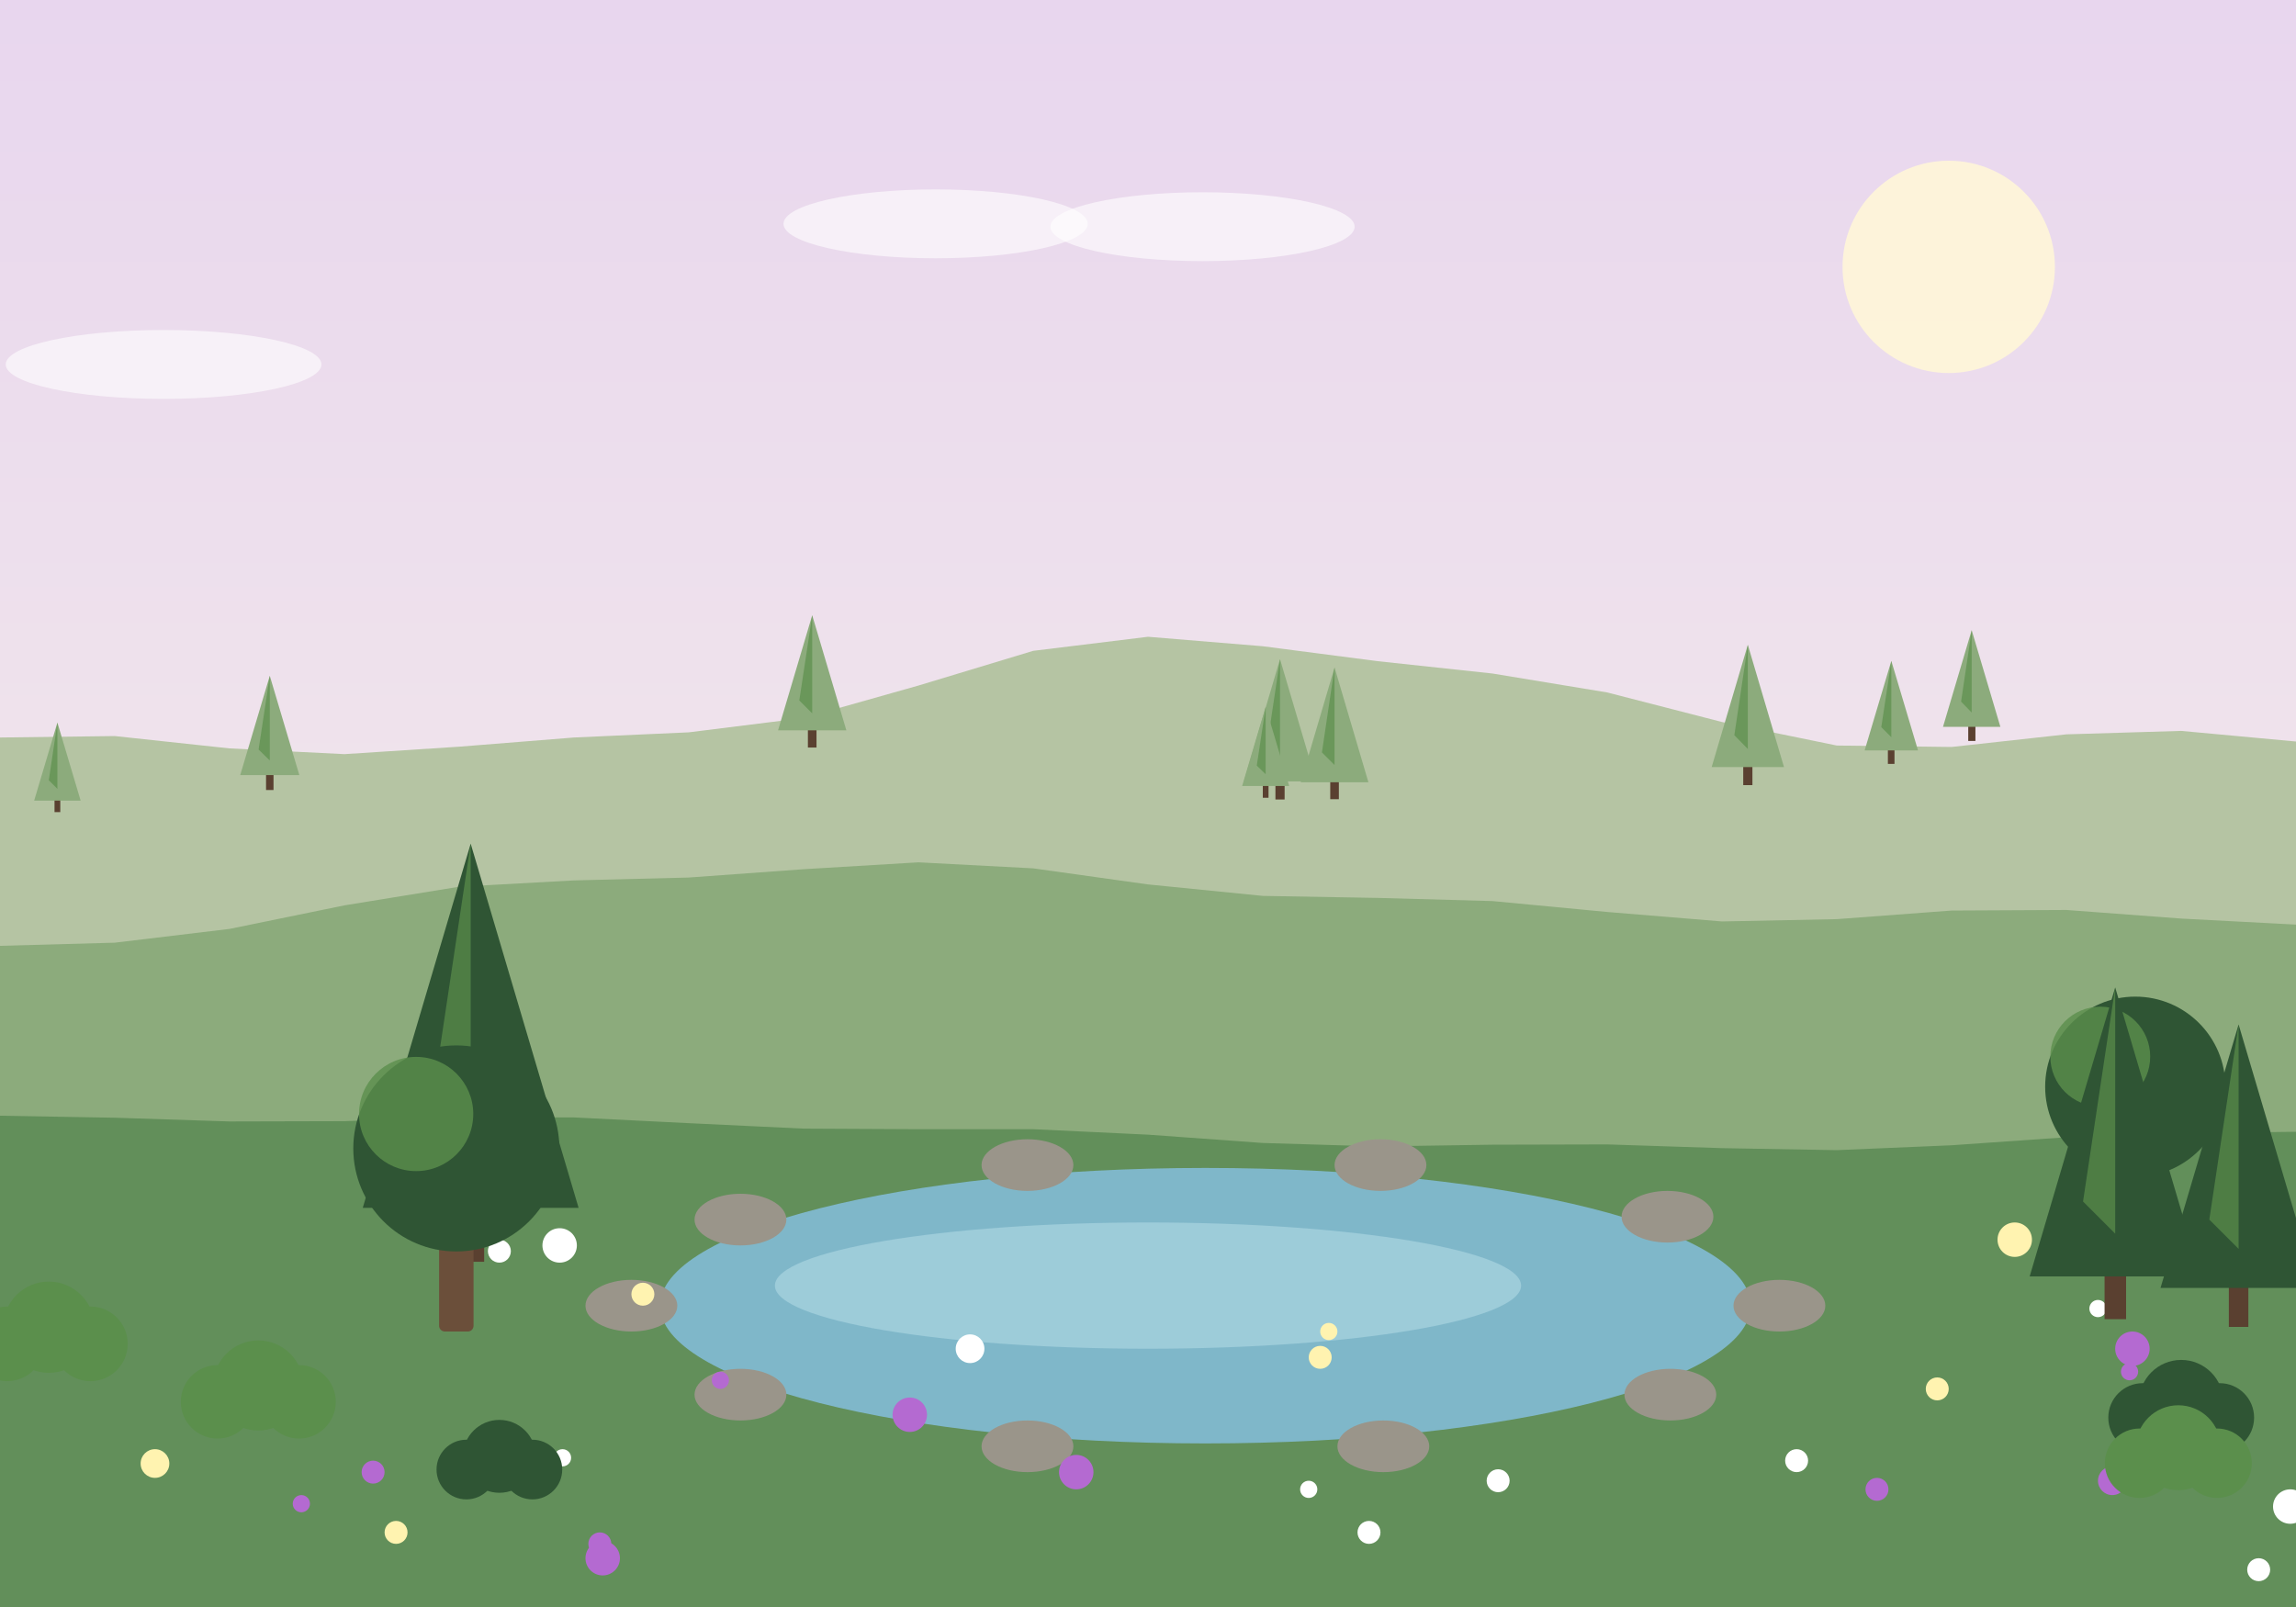
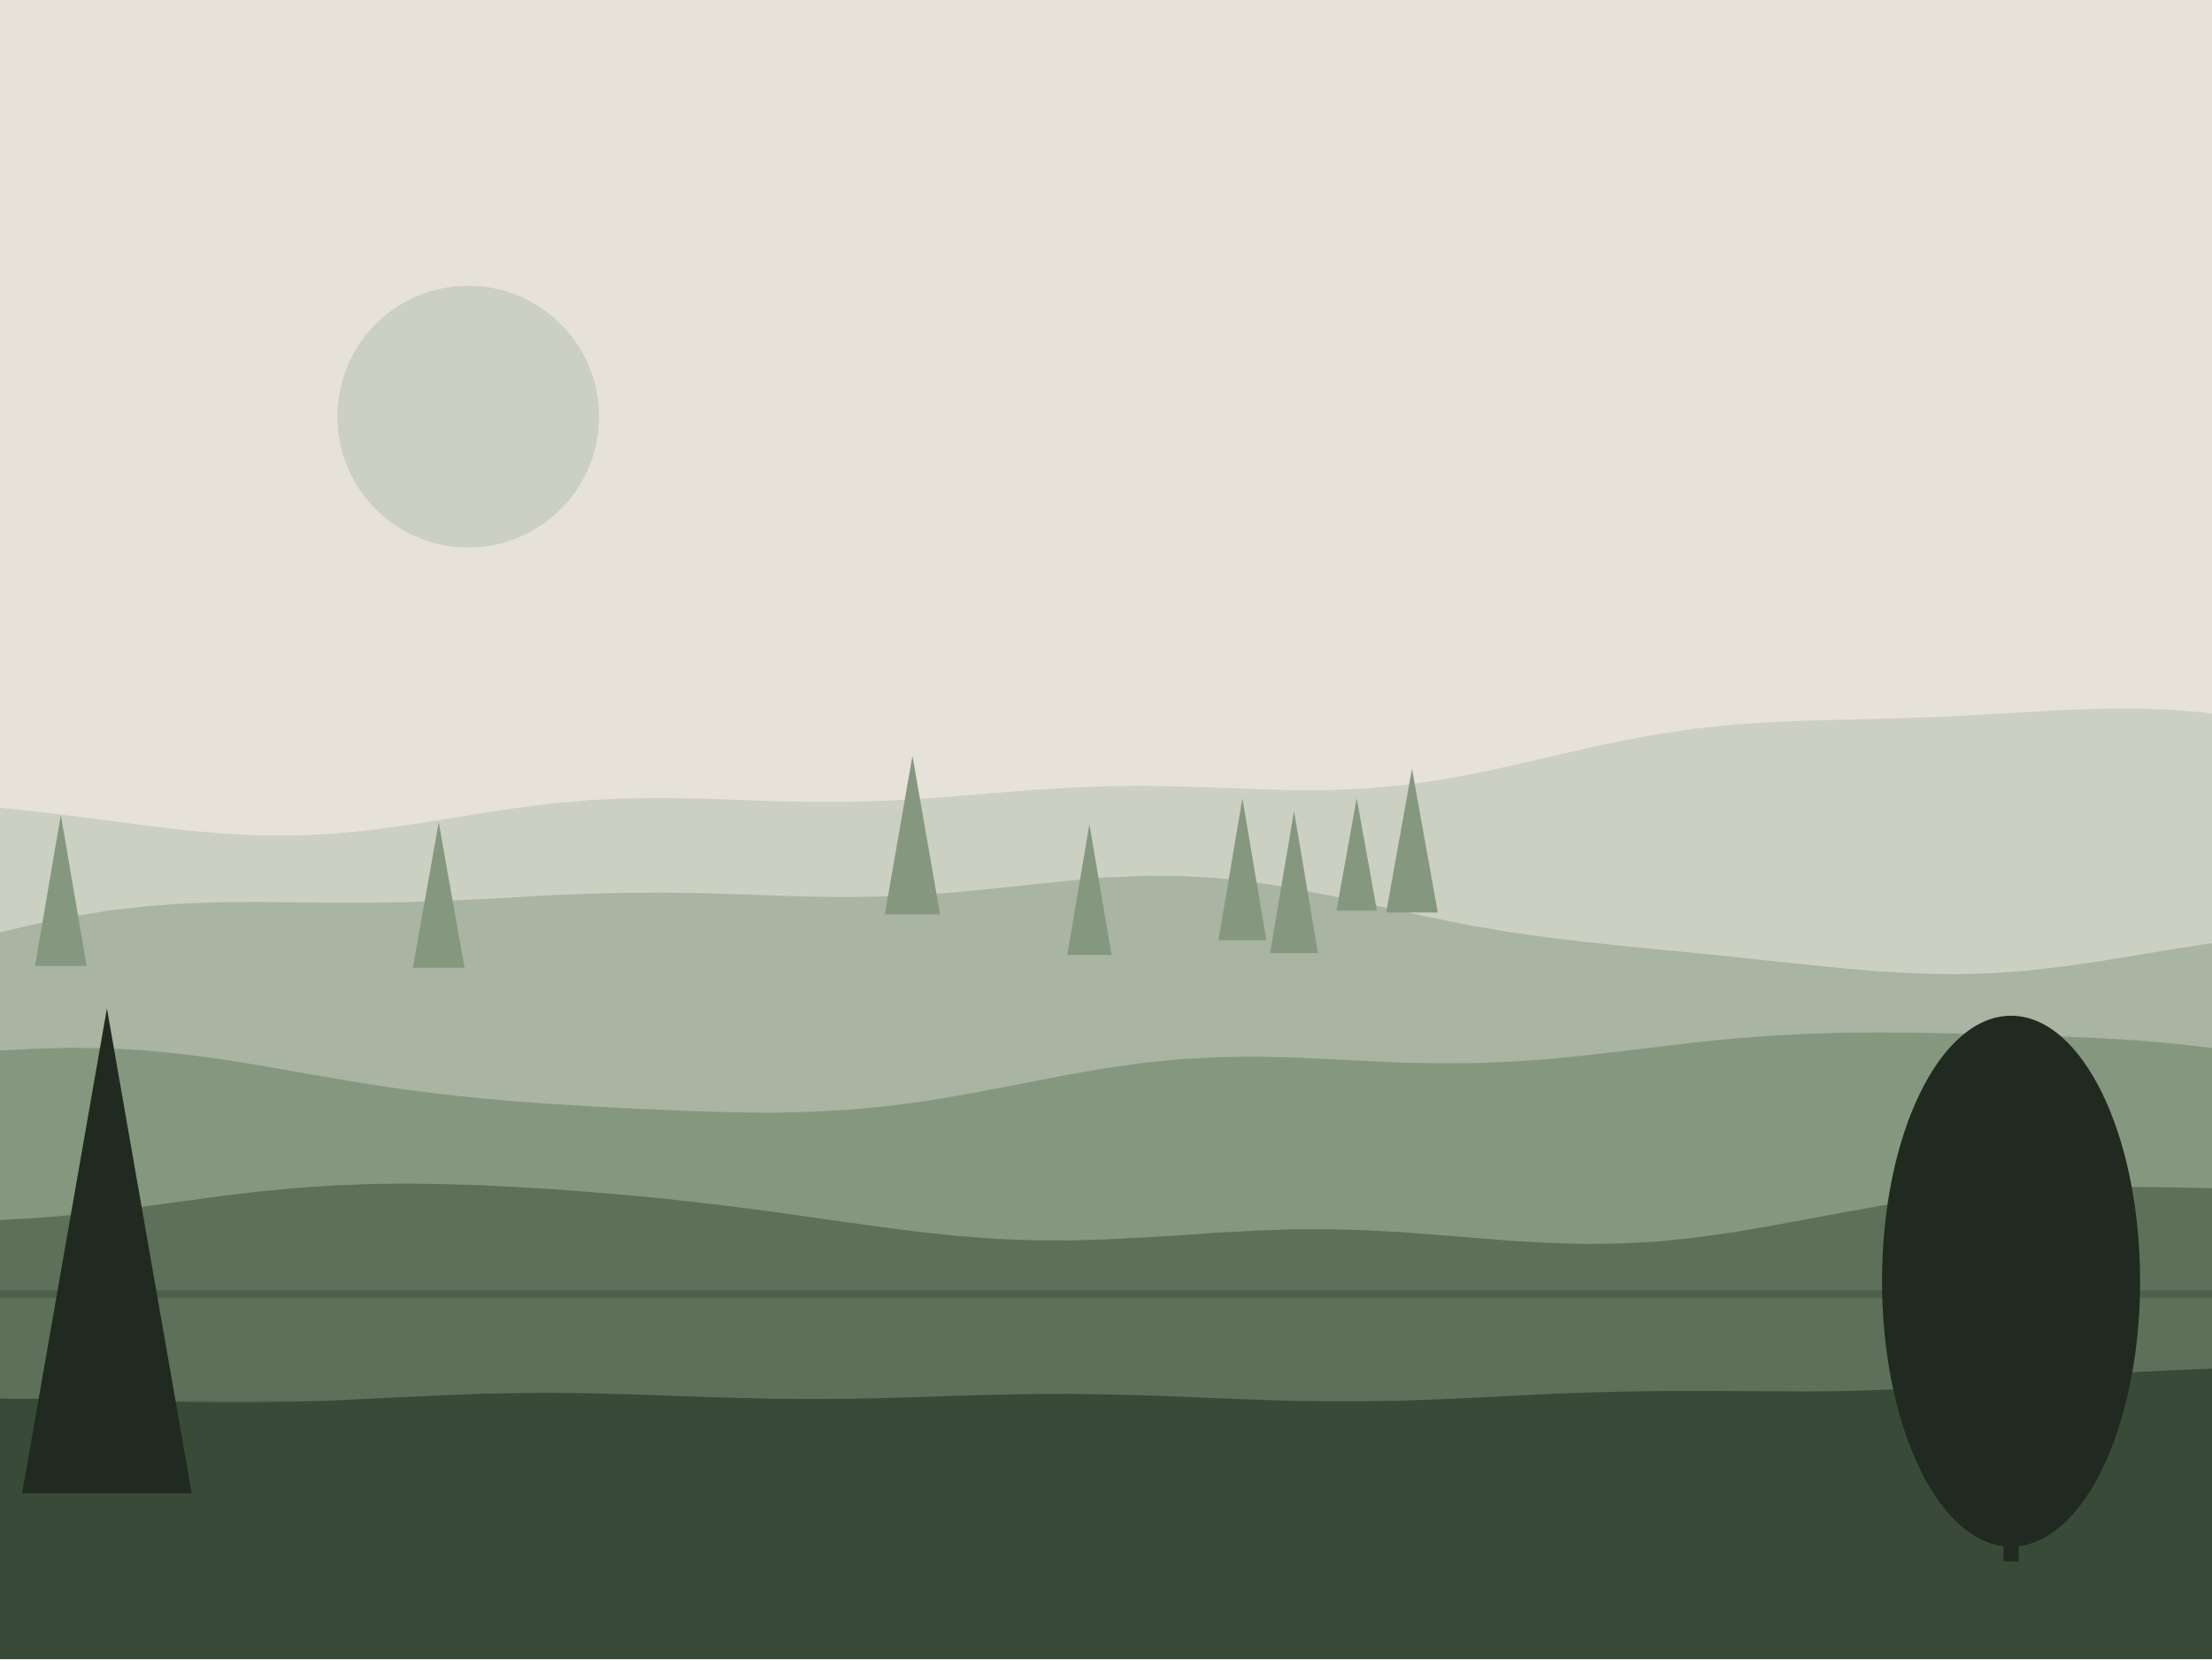
- <svg xmlns="http://www.w3.org/2000/svg" viewBox="0 0 800 560" preserveAspectRatio="xMidYMid slice">
-   <defs>
-     <linearGradient id="s13" x1="0" y1="0" x2="0" y2="1">
-       <stop offset="0" stop-color="#e8d6ee" />
-       <stop offset="1" stop-color="#f7f1ea" />
-     </linearGradient>
-   </defs>
-   <rect width="800" height="560" fill="url(#s13)" />
-   <circle cx="679" cy="93" r="37" fill="#fff6d8" opacity=".9" />
-   <ellipse cx="326" cy="78" rx="53" ry="12" fill="#fff" opacity=".6" />
-   <ellipse cx="57" cy="127" rx="55" ry="12" fill="#fff" opacity=".6" />
-   <ellipse cx="419" cy="79" rx="53" ry="12" fill="#fff" opacity=".6" />
-   <polygon fill="#b5c4a3" points="0,560 0,257.0 40,256.5 80,260.8 120,262.8 160,260.2 200,257.0 240,255.2 280,250.2 320,238.9 360,226.8 400,221.9 440,225.2 480,230.4 520,234.7 560,241.3 600,251.6 640,259.8 680,260.3 720,255.9 760,254.7 800,258.4 840,262.0 800,560" />
-   <rect x="607.4" y="265.7" width="3.2" height="7.9" fill="#5a4030" />
-   <polygon fill="#8cab7c" points="609.0,224.7 596.4,267.3 621.6,267.3" />
-   <polygon fill="#5b8f4c" opacity=".7" points="609.0,224.7 604.3,256.2 609.0,261.0" />
-   <rect x="19.0" y="278.0" width="2.0" height="5.0" fill="#5a4030" />
-   <polygon fill="#8cab7c" points="20.0,251.8 11.9,279.0 28.1,279.0" />
-   <polygon fill="#5b8f4c" opacity=".7" points="20.0,251.8 17.0,271.9 20.0,274.9" />
-   <rect x="444.4" y="270.7" width="3.2" height="7.9" fill="#5a4030" />
-   <polygon fill="#8cab7c" points="446.0,229.7 433.4,272.3 458.6,272.3" />
-   <polygon fill="#5b8f4c" opacity=".7" points="446.0,229.7 441.3,261.2 446.0,266.0" />
-   <rect x="463.5" y="271.1" width="3.0" height="7.4" fill="#5a4030" />
-   <polygon fill="#8cab7c" points="465.0,232.6 453.2,272.6 476.8,272.6" />
-   <polygon fill="#5b8f4c" opacity=".7" points="465.0,232.6 460.6,262.2 465.0,266.6" />
-   <rect x="685.8" y="252.0" width="2.5" height="6.2" fill="#5a4030" />
-   <polygon fill="#8cab7c" points="687.0,219.6 677.0,253.3 697.0,253.3" />
-   <polygon fill="#5b8f4c" opacity=".7" points="687.0,219.6 683.3,244.5 687.0,248.3" />
-   <rect x="657.8" y="260.4" width="2.3" height="5.8" fill="#5a4030" />
-   <polygon fill="#8cab7c" points="659.0,230.3 649.7,261.5 668.3,261.5" />
-   <polygon fill="#5b8f4c" opacity=".7" points="659.0,230.3 655.5,253.4 659.0,256.9" />
-   <rect x="92.7" y="268.9" width="2.6" height="6.4" fill="#5a4030" />
-   <polygon fill="#8cab7c" points="94.0,235.5 83.7,270.1 104.3,270.1" />
-   <polygon fill="#5b8f4c" opacity=".7" points="94.0,235.5 90.1,261.2 94.0,265.0" />
-   <rect x="281.5" y="253.1" width="3.0" height="7.4" fill="#5a4030" />
-   <polygon fill="#8cab7c" points="283.0,214.4 271.1,254.5 294.9,254.5" />
-   <polygon fill="#5b8f4c" opacity=".7" points="283.0,214.4 278.5,244.1 283.0,248.6" />
-   <rect x="440.0" y="272.9" width="2.0" height="5.1" fill="#5a4030" />
-   <polygon fill="#8cab7c" points="441.0,246.3 432.8,273.9 449.2,273.9" />
-   <polygon fill="#5b8f4c" opacity=".7" points="441.0,246.3 437.9,266.8 441.0,269.8" />
-   <polygon fill="#8cab7c" points="0,560 0,329.6 40,328.5 80,323.7 120,315.5 160,309.0 200,306.8 240,305.8 280,302.9 320,300.5 360,302.6 400,308.2 440,312.2 480,312.9 520,314.0 560,317.8 600,321.1 640,320.3 680,317.3 720,317.1 760,320.1 800,322.2 840,321.9 800,560" />
-   <polygon fill="#628f5a" points="0,560 0,388.8 40,389.5 80,390.8 120,390.7 160,389.3 200,389.4 240,391.4 280,393.3 320,393.5 360,393.5 400,395.4 440,398.3 480,399.5 520,398.9 560,398.8 600,400.1 640,400.8 680,399.1 720,396.3 760,394.9 800,394.4 840,392.6 800,560" />
-   <ellipse cx="420" cy="455" rx="190" ry="48" fill="#7fb7c9" />
-   <ellipse cx="400" cy="448" rx="130" ry="22" fill="#a9d4e0" opacity=".7" />
-   <ellipse cx="620" cy="455" rx="16" ry="9" fill="#9a958a" />
-   <ellipse cx="582" cy="486" rx="16" ry="9" fill="#9a958a" />
-   <ellipse cx="482" cy="504" rx="16" ry="9" fill="#9a958a" />
-   <ellipse cx="358" cy="504" rx="16" ry="9" fill="#9a958a" />
-   <ellipse cx="258" cy="486" rx="16" ry="9" fill="#9a958a" />
-   <ellipse cx="220" cy="455" rx="16" ry="9" fill="#9a958a" />
-   <ellipse cx="258" cy="425" rx="16" ry="9" fill="#9a958a" />
-   <ellipse cx="358" cy="406" rx="16" ry="9" fill="#9a958a" />
-   <ellipse cx="481" cy="406" rx="16" ry="9" fill="#9a958a" />
-   <ellipse cx="581" cy="424" rx="16" ry="9" fill="#9a958a" />
-   <circle cx="19" cy="465" r="4" fill="#b46ad1" />
-   <circle cx="460" cy="473" r="4" fill="#fff3b0" />
-   <circle cx="174" cy="436" r="4" fill="#ffffff" />
-   <circle cx="798" cy="525" r="6" fill="#ffffff" />
-   <circle cx="210" cy="543" r="6" fill="#b46ad1" />
-   <circle cx="731" cy="456" r="3" fill="#ffffff" />
-   <circle cx="736" cy="516" r="5" fill="#b46ad1" />
-   <circle cx="130" cy="513" r="4" fill="#b46ad1" />
-   <circle cx="195" cy="434" r="6" fill="#ffffff" />
-   <circle cx="626" cy="509" r="4" fill="#ffffff" />
-   <circle cx="224" cy="451" r="4" fill="#fff3b0" />
-   <circle cx="787" cy="547" r="4" fill="#ffffff" />
-   <circle cx="675" cy="484" r="4" fill="#fff3b0" />
-   <circle cx="375" cy="513" r="6" fill="#b46ad1" />
-   <circle cx="522" cy="516" r="4" fill="#ffffff" />
-   <circle cx="743" cy="470" r="6" fill="#b46ad1" />
-   <circle cx="477" cy="534" r="4" fill="#ffffff" />
-   <circle cx="338" cy="470" r="5" fill="#ffffff" />
-   <circle cx="54" cy="510" r="5" fill="#fff3b0" />
-   <circle cx="196" cy="508" r="3" fill="#ffffff" />
-   <circle cx="209" cy="538" r="4" fill="#b46ad1" />
-   <circle cx="654" cy="519" r="4" fill="#b46ad1" />
-   <circle cx="317" cy="493" r="6" fill="#b46ad1" />
-   <circle cx="702" cy="432" r="6" fill="#fff3b0" />
-   <circle cx="742" cy="478" r="3" fill="#b46ad1" />
-   <circle cx="138" cy="534" r="4" fill="#fff3b0" />
-   <circle cx="251" cy="481" r="3" fill="#b46ad1" />
-   <circle cx="105" cy="524" r="3" fill="#b46ad1" />
-   <circle cx="456" cy="519" r="3" fill="#ffffff" />
-   <circle cx="463" cy="464" r="3" fill="#fff3b0" />
-   <rect x="738.8" y="399.6" width="10.5" height="34.9" rx="2" fill="#6b4f3a" />
-   <circle cx="744.0" cy="378.7" r="31.4" fill="#2f5534" />
-   <circle cx="731.8" cy="368.2" r="17.4" fill="#5b8f4c" opacity=".8" />
-   <rect x="733.3" y="441.1" width="7.5" height="18.6" fill="#5a4030" />
-   <polygon fill="#2f5534" points="737.0,344.1 707.2,444.8 766.8,444.8" />
-   <polygon fill="#5b8f4c" opacity=".7" points="737.0,344.1 725.8,418.7 737.0,429.9" />
-   <rect x="159.3" y="416.2" width="9.4" height="23.5" fill="#5a4030" />
-   <polygon fill="#2f5534" points="164.0,294.0 126.4,420.9 201.6,420.9" />
-   <polygon fill="#5b8f4c" opacity=".7" points="164.0,294.0 149.9,388.0 164.0,402.1" />
-   <rect x="153.0" y="424.1" width="12.0" height="39.9" rx="2" fill="#6b4f3a" />
-   <circle cx="159.0" cy="400.2" r="35.9" fill="#2f5534" />
-   <circle cx="145.0" cy="388.2" r="19.9" fill="#5b8f4c" opacity=".8" />
-   <rect x="776.6" y="445.4" width="6.8" height="17.0" fill="#5a4030" />
-   <polygon fill="#2f5534" points="780.0,357.0 752.8,448.8 807.2,448.8" />
-   <polygon fill="#5b8f4c" opacity=".7" points="780.0,357.0 769.8,425.0 780.0,435.2" />
-   <circle cx="2.5" cy="468.3" r="13.0" fill="#5b8f4c" />
-   <circle cx="17.0" cy="462.5" r="15.9" fill="#5b8f4c" />
-   <circle cx="31.5" cy="468.3" r="13.0" fill="#5b8f4c" />
-   <circle cx="746.6" cy="494.0" r="12.0" fill="#2f5534" />
-   <circle cx="760.0" cy="488.6" r="14.7" fill="#2f5534" />
-   <circle cx="773.4" cy="494.0" r="12.0" fill="#2f5534" />
-   <circle cx="75.8" cy="488.5" r="12.8" fill="#5b8f4c" />
-   <circle cx="90.0" cy="482.8" r="15.7" fill="#5b8f4c" />
-   <circle cx="104.2" cy="488.5" r="12.8" fill="#5b8f4c" />
-   <circle cx="162.5" cy="512.1" r="10.4" fill="#2f5534" />
-   <circle cx="174.0" cy="507.5" r="12.7" fill="#2f5534" />
-   <circle cx="185.5" cy="512.1" r="10.4" fill="#2f5534" />
-   <circle cx="745.5" cy="509.9" r="12.1" fill="#5b8f4c" />
-   <circle cx="759.0" cy="504.5" r="14.8" fill="#5b8f4c" />
-   <circle cx="772.5" cy="509.9" r="12.1" fill="#5b8f4c" />
+ <svg xmlns="http://www.w3.org/2000/svg" viewBox="0 0 1200 900" preserveAspectRatio="xMidYMid slice">
+   <rect width="1200" height="900" fill="#E6E2DA" />
+   <circle cx="254" cy="226" r="71" fill="#CBD0C3" />
+   <polygon fill="#CBD0C3" points="0,900 0,438.2 20,440.3 40,442.7 60,445.3 80,447.9 100,450.3 120,452.1 140,453.2 160,453.3 180,452.3 200,450.4 220,447.7 240,444.6 260,441.3 280,438.3 300,435.8 320,434.0 340,433.1 360,432.9 380,433.2 400,433.9 420,434.6 440,435.0 460,435.0 480,434.4 500,433.3 520,431.8 540,430.1 560,428.5 580,427.3 600,426.5 620,426.3 640,426.6 660,427.3 680,428.0 700,428.6 720,428.6 740,427.8 760,426.0 780,423.3 800,419.6 820,415.3 840,410.7 860,406.1 880,401.8 900,398.1 920,395.2 940,393.1 960,391.8 980,390.9 1000,390.4 1020,389.9 1040,389.3 1060,388.5 1080,387.4 1100,386.2 1120,385.1 1140,384.4 1160,384.3 1180,385.1 1200,387.0 1200,900" />
+   <polygon fill="#A9B4A2" points="0,900 0,505.7 20,501.1 40,497.0 60,493.8 80,491.5 100,490.1 120,489.4 140,489.3 160,489.5 180,489.7 200,489.7 220,489.4 240,488.7 260,487.8 280,486.7 300,485.6 320,484.8 340,484.3 360,484.2 380,484.5 400,485.1 420,485.8 440,486.4 460,486.6 480,486.3 500,485.4 520,483.9 540,481.9 560,479.8 580,477.7 600,476.0 620,475.1 640,475.2 660,476.3 680,478.5 700,481.6 720,485.5 740,489.8 760,494.2 780,498.5 800,502.4 820,505.8 840,508.6 860,511.0 880,513.1 900,515.1 920,517.0 940,519.0 960,521.2 980,523.3 1000,525.3 1020,527.0 1040,528.1 1060,528.5 1080,528.0 1100,526.5 1120,524.2 1140,521.3 1160,518.0 1180,514.7 1200,511.6 1200,900" />
+   <polygon fill="#86977F" points="736,433 725,494 747,494" />
+   <polygon fill="#86977F" points="495,410 480,496 510,496" />
+   <polygon fill="#86977F" points="702,440 689,517 715,517" />
+   <polygon fill="#86977F" points="766,417 752,495 780,495" />
+   <polygon fill="#86977F" points="674,433 661,510 687,510" />
+   <polygon fill="#86977F" points="33,442 19,524 47,524" />
+   <polygon fill="#86977F" points="238,446 224,525 252,525" />
+   <polygon fill="#86977F" points="591,447 579,518 603,518" />
+   <polygon fill="#86977F" points="0,900 0,569.8 20,568.8 40,568.4 60,568.7 80,569.9 100,571.9 120,574.6 140,577.8 160,581.3 180,584.8 200,588.1 220,591.1 240,593.6 260,595.7 280,597.5 300,598.9 320,600.1 340,601.2 360,602.1 380,602.9 400,603.4 420,603.6 440,603.1 460,602.0 480,600.2 500,597.6 520,594.3 540,590.6 560,586.7 580,582.9 600,579.4 620,576.6 640,574.6 660,573.5 680,573.2 700,573.6 720,574.5 740,575.5 760,576.4 780,576.8 800,576.7 820,575.9 840,574.5 860,572.5 880,570.2 900,567.8 920,565.4 940,563.4 960,561.9 980,560.8 1000,560.2 1020,560.1 1040,560.2 1060,560.6 1080,561.0 1100,561.6 1120,562.3 1140,563.2 1160,564.4 1180,566.2 1200,568.5 1200,900" />
+   <polygon fill="#5E705A" points="0,900 0,661.8 20,660.7 40,659.0 60,656.8 80,654.2 100,651.5 120,648.8 140,646.4 160,644.5 180,643.1 200,642.3 220,642.0 240,642.3 260,642.9 280,643.9 300,645.1 320,646.6 340,648.3 360,650.2 380,652.4 400,654.8 420,657.4 440,660.3 460,663.1 480,665.9 500,668.4 520,670.5 540,672.0 560,672.8 580,672.9 600,672.3 620,671.3 640,670.1 660,668.7 680,667.6 700,666.9 720,666.8 740,667.3 760,668.4 780,669.9 800,671.5 820,673.1 840,674.2 860,674.8 880,674.5 900,673.4 920,671.3 940,668.5 960,665.1 980,661.4 1000,657.7 1020,654.1 1040,651.0 1060,648.4 1080,646.4 1100,645.1 1120,644.3 1140,643.9 1160,643.9 1180,644.1 1200,644.6 1200,900" />
+   <rect x="0" y="700" width="1200" height="4" fill="#202A20" opacity=".25" />
+   <rect x="0" y="760" width="1200" height="4" fill="#202A20" opacity=".25" />
+   <rect x="0" y="820" width="1200" height="4" fill="#202A20" opacity=".25" />
+   <polygon fill="#3A4A38" points="0,900 0,758.7 20,758.8 40,759.2 60,759.7 80,760.2 100,760.6 120,760.8 140,760.8 160,760.4 180,759.7 200,758.8 220,757.8 240,756.9 260,756.1 280,755.7 300,755.5 320,755.8 340,756.3 360,757.0 380,757.7 400,758.3 420,758.8 440,758.9 460,758.8 480,758.4 500,757.8 520,757.1 540,756.6 560,756.2 580,756.1 600,756.4 620,756.9 640,757.6 660,758.5 680,759.2 700,759.9 720,760.2 740,760.2 760,759.8 780,759.1 800,758.2 820,757.2 840,756.2 860,755.4 880,754.9 900,754.6 920,754.5 940,754.6 960,754.7 980,754.8 1000,754.6 1020,754.0 1040,753.2 1060,751.9 1080,750.4 1100,748.8 1120,747.1 1140,745.5 1160,744.2 1180,743.2 1200,742.4 1200,900" />
+   <ellipse cx="1091" cy="695" rx="70" ry="144" fill="#202A20" />
+   <rect x="1086.9" y="818" width="8.2" height="29" fill="#202A20" />
+   <polygon fill="#202A20" points="58,547 12,810 104,810" />
</svg>
